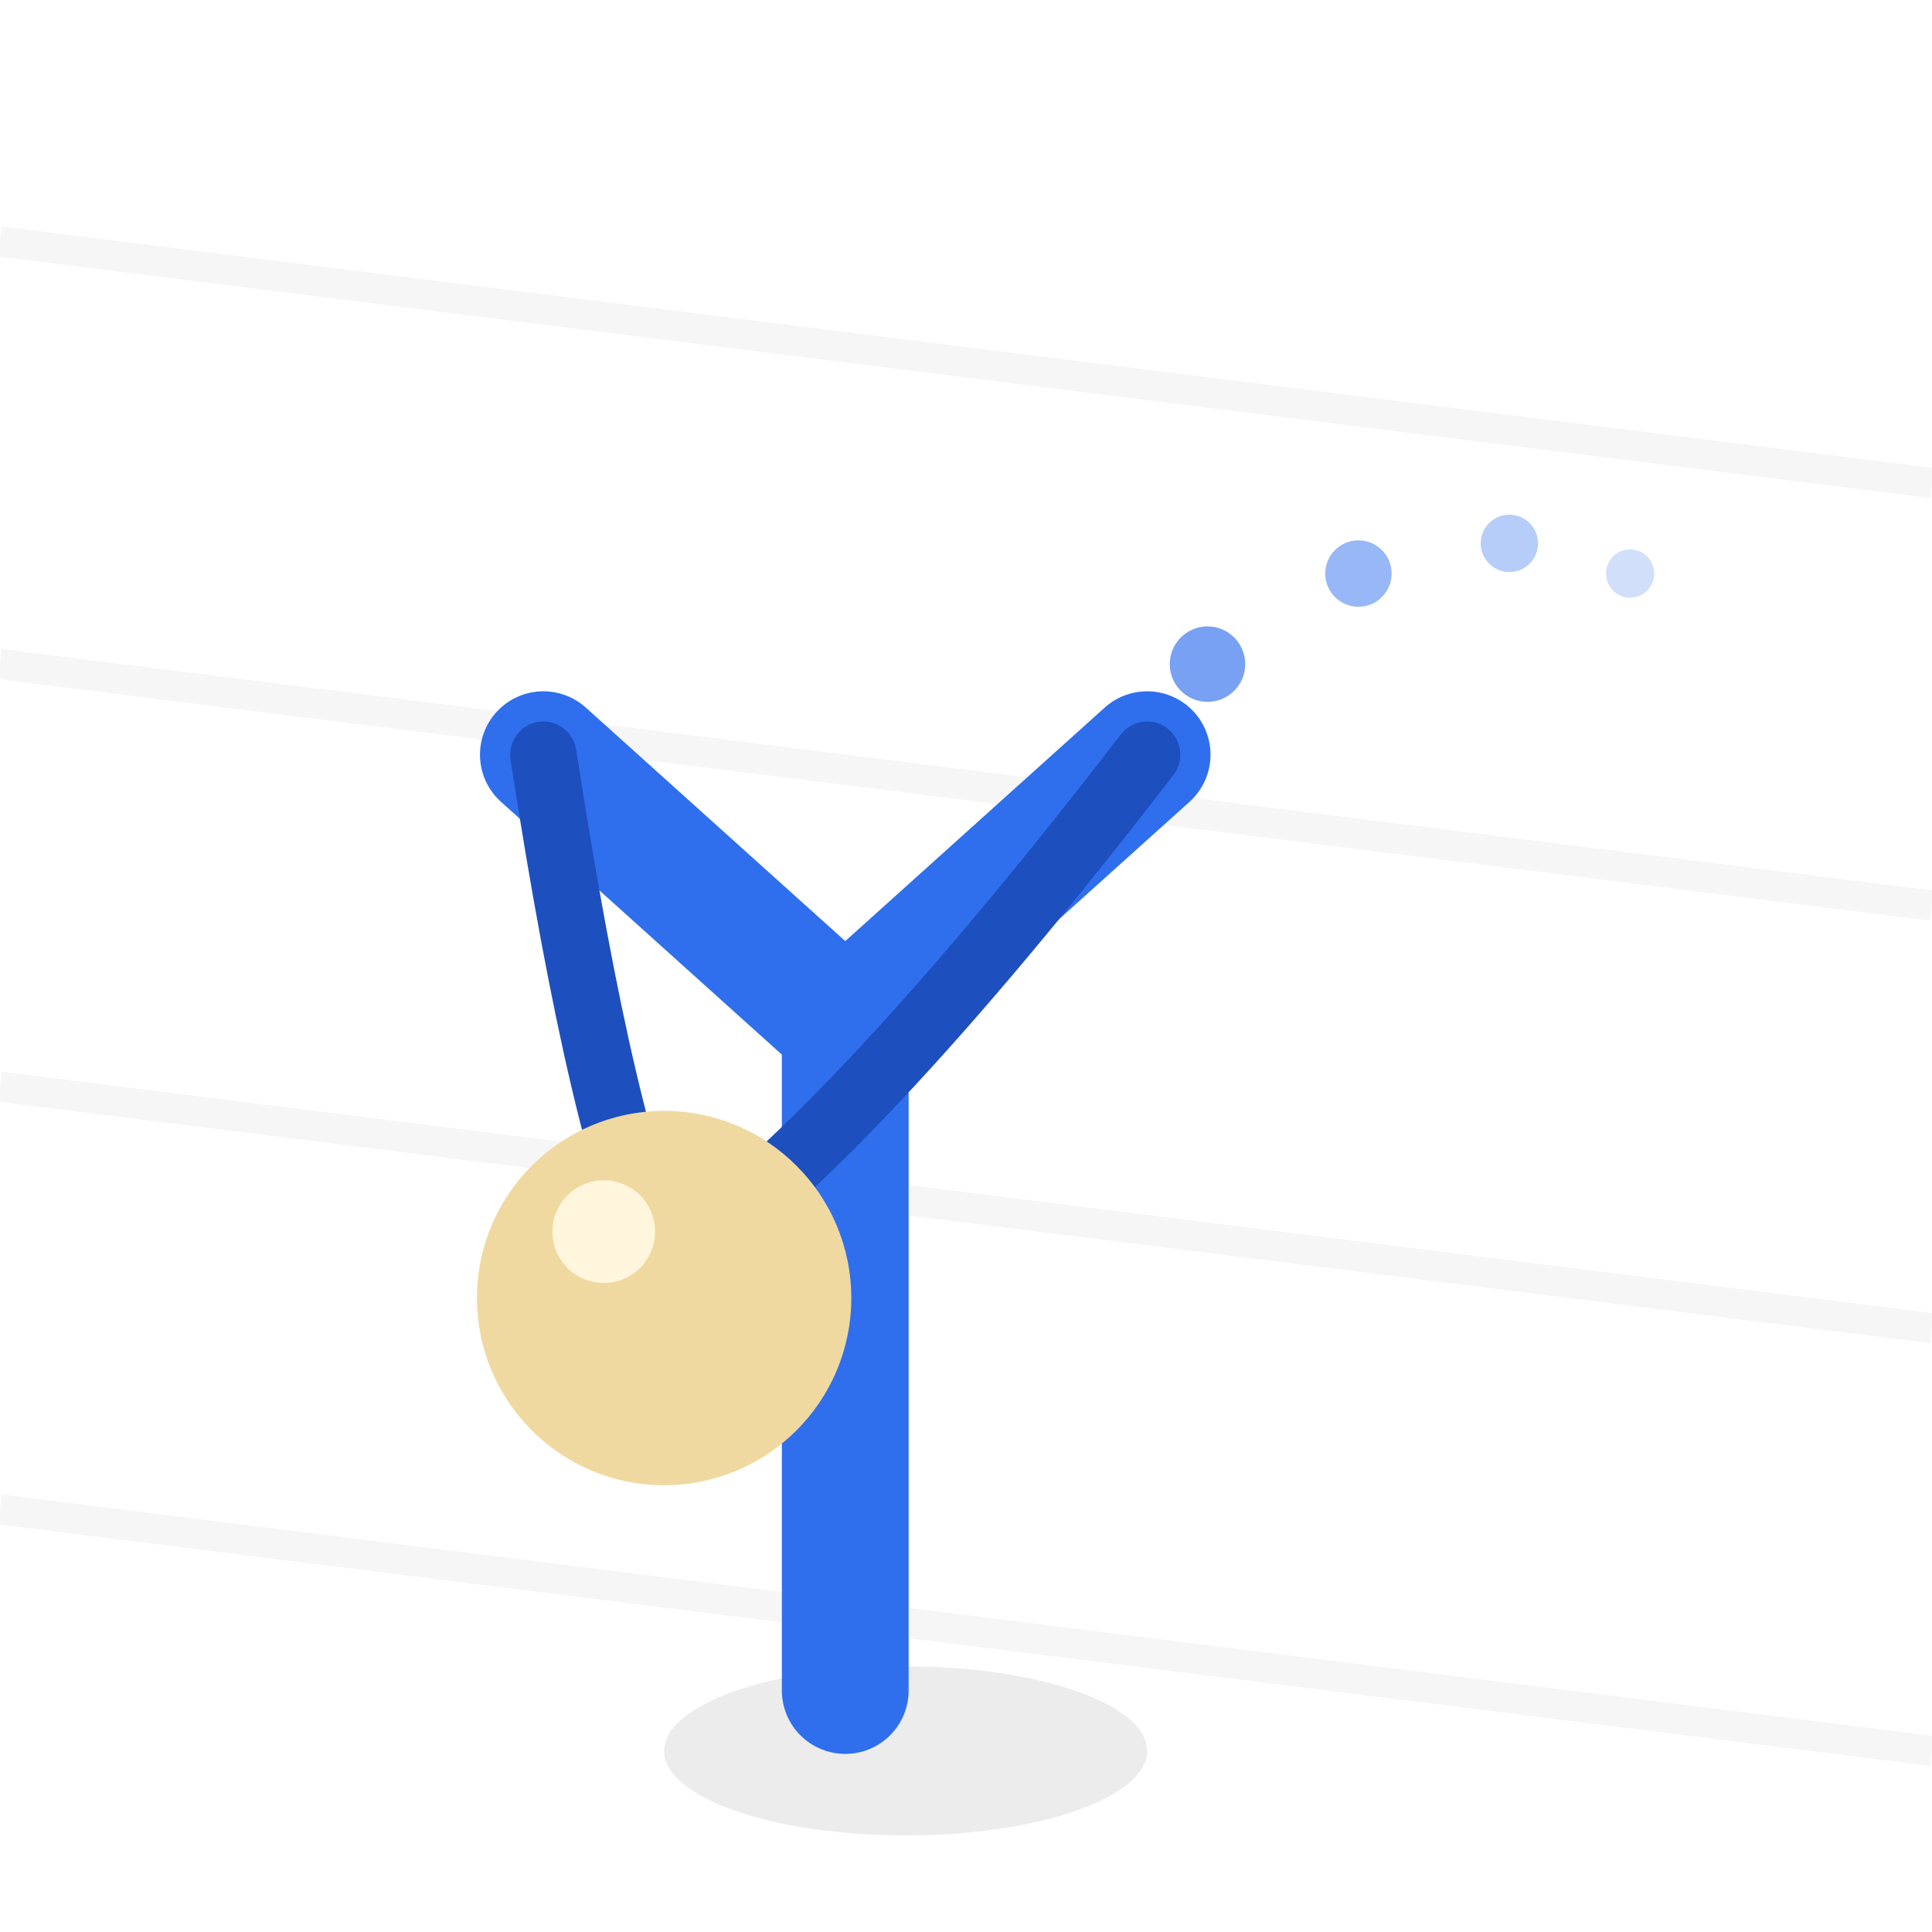
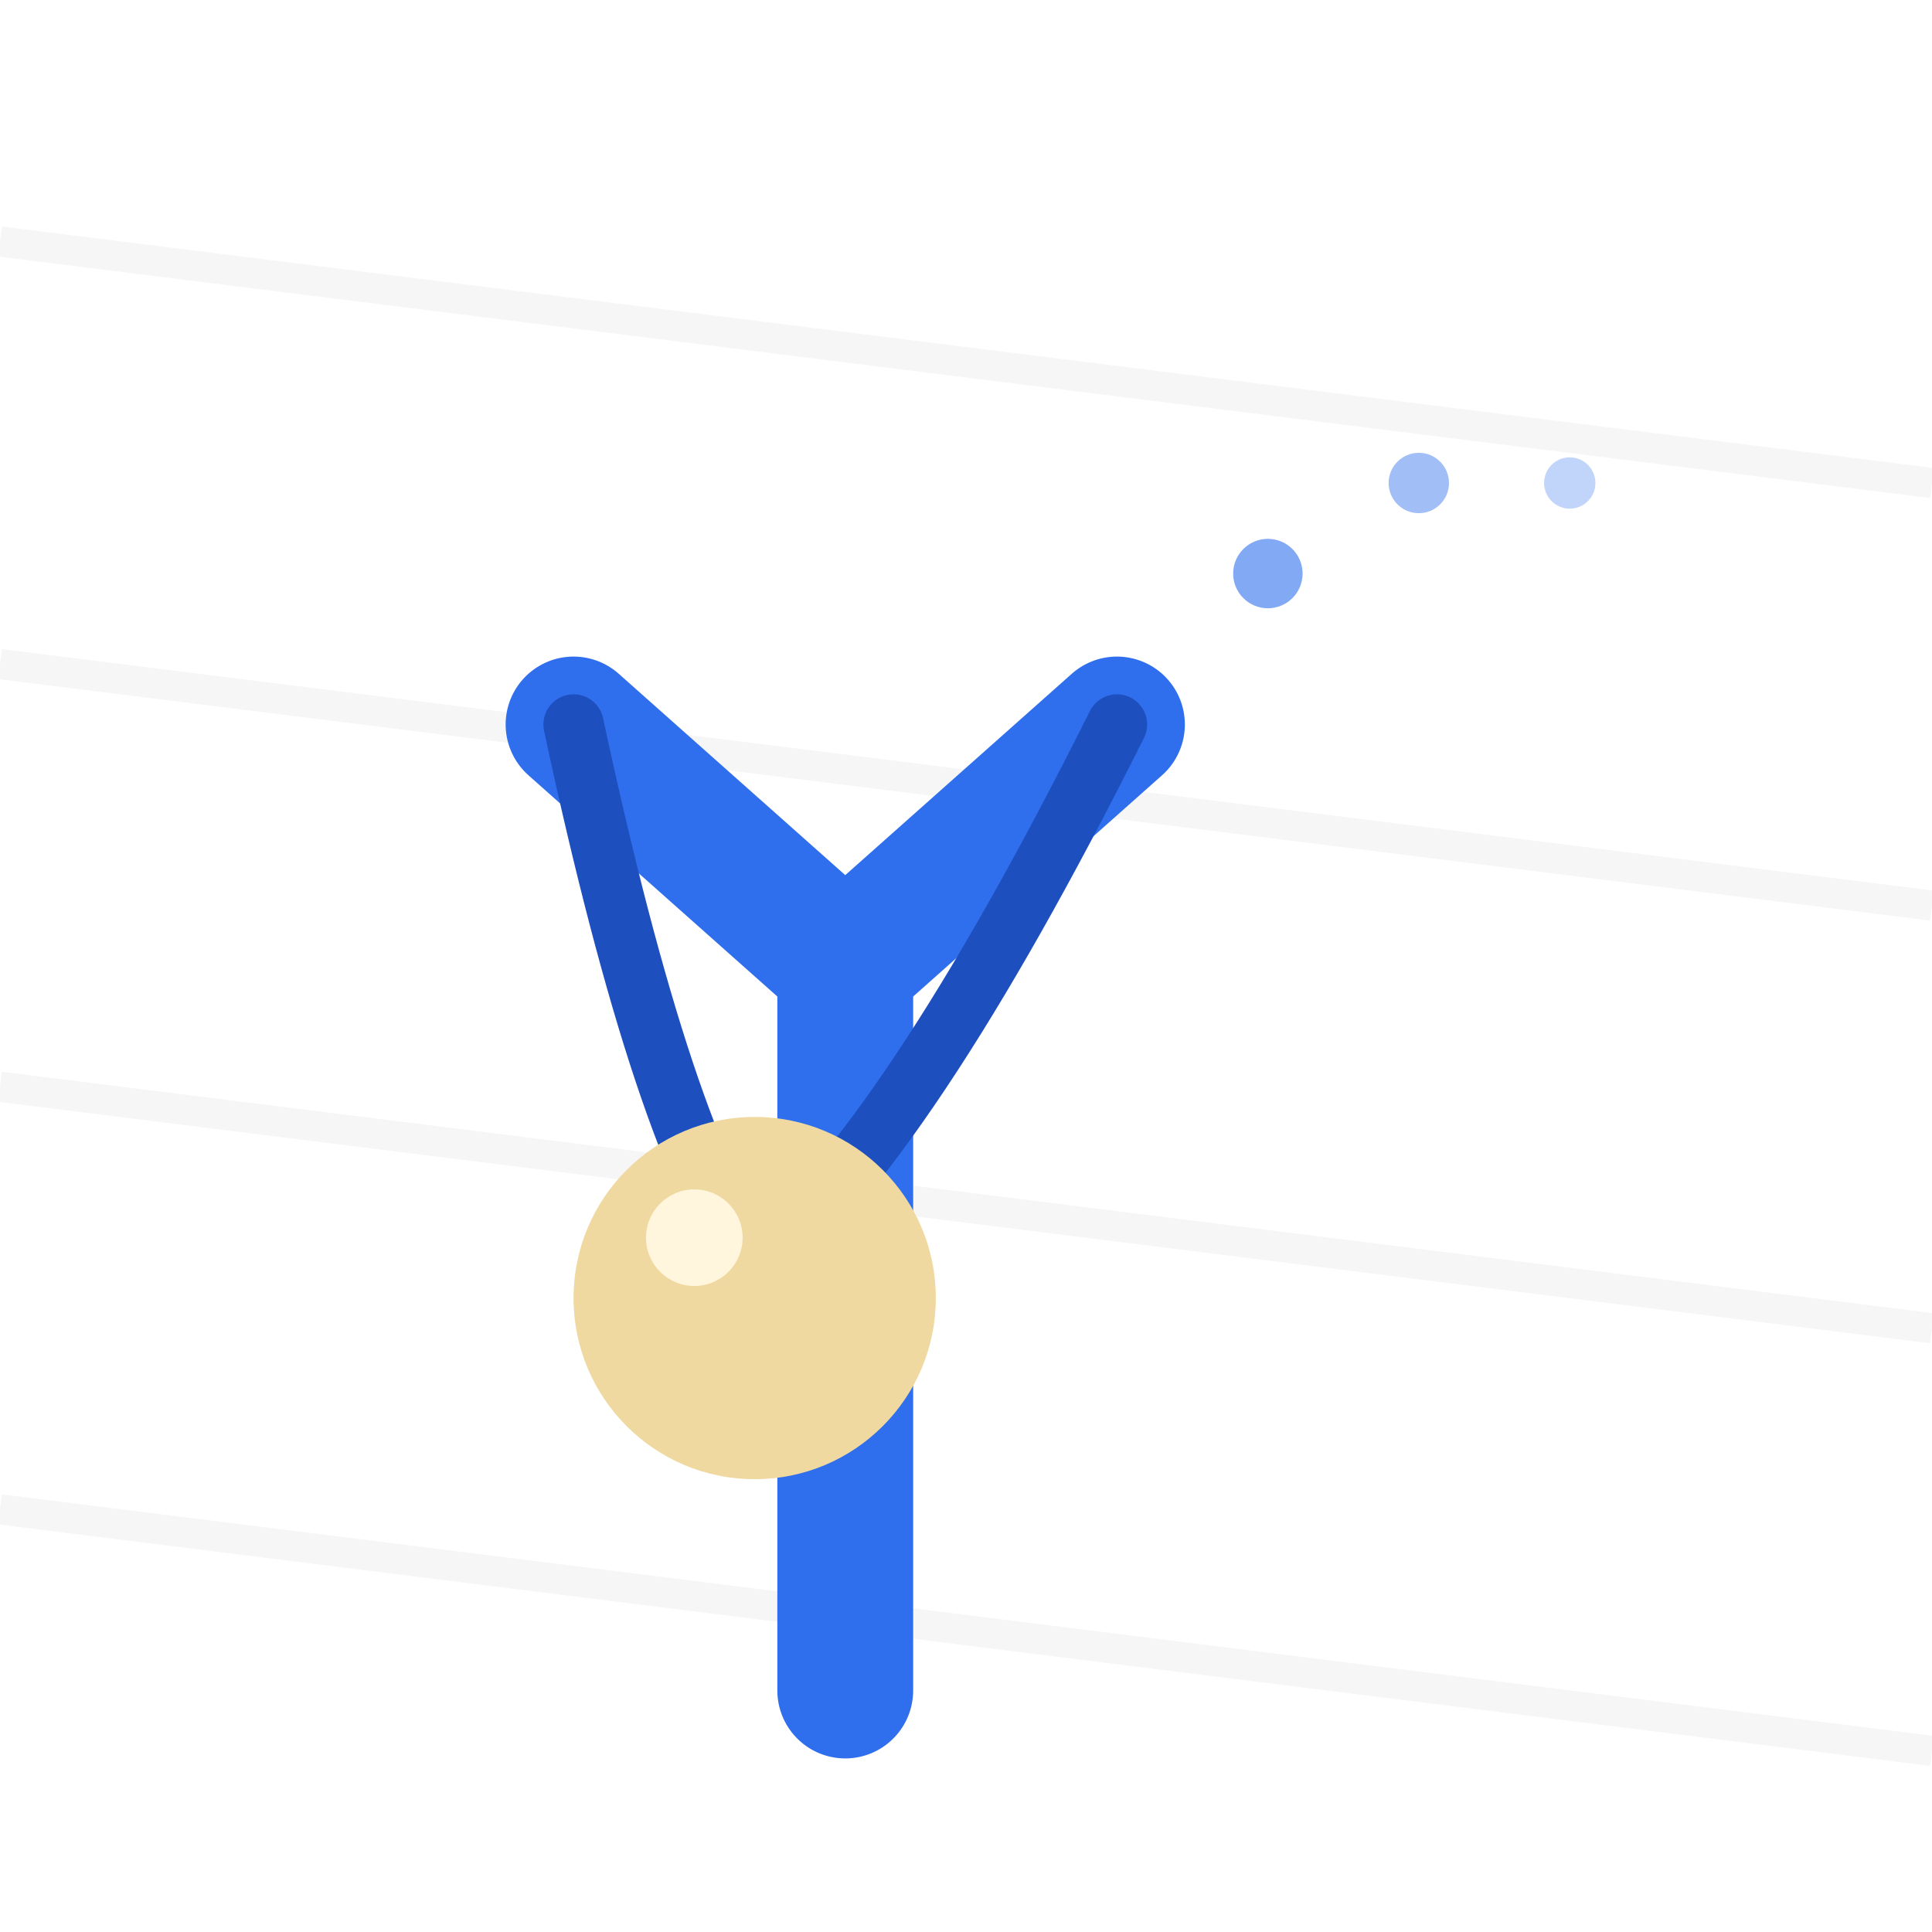
<svg xmlns="http://www.w3.org/2000/svg" viewBox="0 0 64 64" fill="none">
  <rect width="64" height="64" fill="#ffffff" />
  <g opacity="0.04" stroke="#111111" stroke-width="1">
    <path d="M0 8L64 16M0 22L64 30M0 36L64 44M0 50L64 58" />
  </g>
-   <g transform="translate(28 34)">
-     <ellipse cx="2" cy="24" rx="8" ry="2.8" fill="rgba(17,17,17,0.08)" />
+   <g transform="translate(28 32)">
    <g fill="#2f6fed">
-       <circle cx="6" cy="-6" r="1.4" opacity="0.8" />
-       <circle cx="12" cy="-12" r="1.25" opacity="0.65" />
-       <circle cx="17" cy="-15" r="1.1" opacity="0.5" />
-       <circle cx="22" cy="-16" r="0.95" opacity="0.35" />
-       <circle cx="26" cy="-15" r="0.8" opacity="0.22" />
+       <circle cx="8" cy="-8" r="1.3" opacity="0.75" />
+       <circle cx="14" cy="-13" r="1.15" opacity="0.6" />
+       <circle cx="19" cy="-16" r="1" opacity="0.45" />
+       <circle cx="24" cy="-16" r="0.85" opacity="0.3" />
    </g>
-     <path d="M0 22V0M-10 -9L0 0L10 -9" stroke="#2f6fed" stroke-width="4.2" stroke-linecap="round" stroke-linejoin="round" />
-     <path d="M-10 -9Q-8 4 -6 8" stroke="#1d4fbf" stroke-width="2.2" stroke-linecap="round" fill="none" />
-     <path d="M10 -9Q0 4 -6 8" stroke="#1d4fbf" stroke-width="2.2" stroke-linecap="round" fill="none" />
-     <circle cx="-6" cy="9" r="6.2" fill="#f0d9a0" />
-     <circle cx="-8" cy="6.8" r="1.7" fill="#fff6dd" />
+     <path d="M0 24V0M-9 -8L0 0L9 -8" stroke="#2f6fed" stroke-width="4.5" stroke-linecap="round" stroke-linejoin="round" />
+     <path d="M-9 -8Q-6 6 -3 10" stroke="#1d4fbf" stroke-width="2" stroke-linecap="round" fill="none" />
+     <path d="M9 -8Q2 6 -3 10" stroke="#1d4fbf" stroke-width="2" stroke-linecap="round" fill="none" />
+     <circle cx="-3" cy="11" r="6" fill="#f0d9a0" />
+     <circle cx="-5" cy="9" r="1.6" fill="#fff6dd" />
  </g>
</svg>
